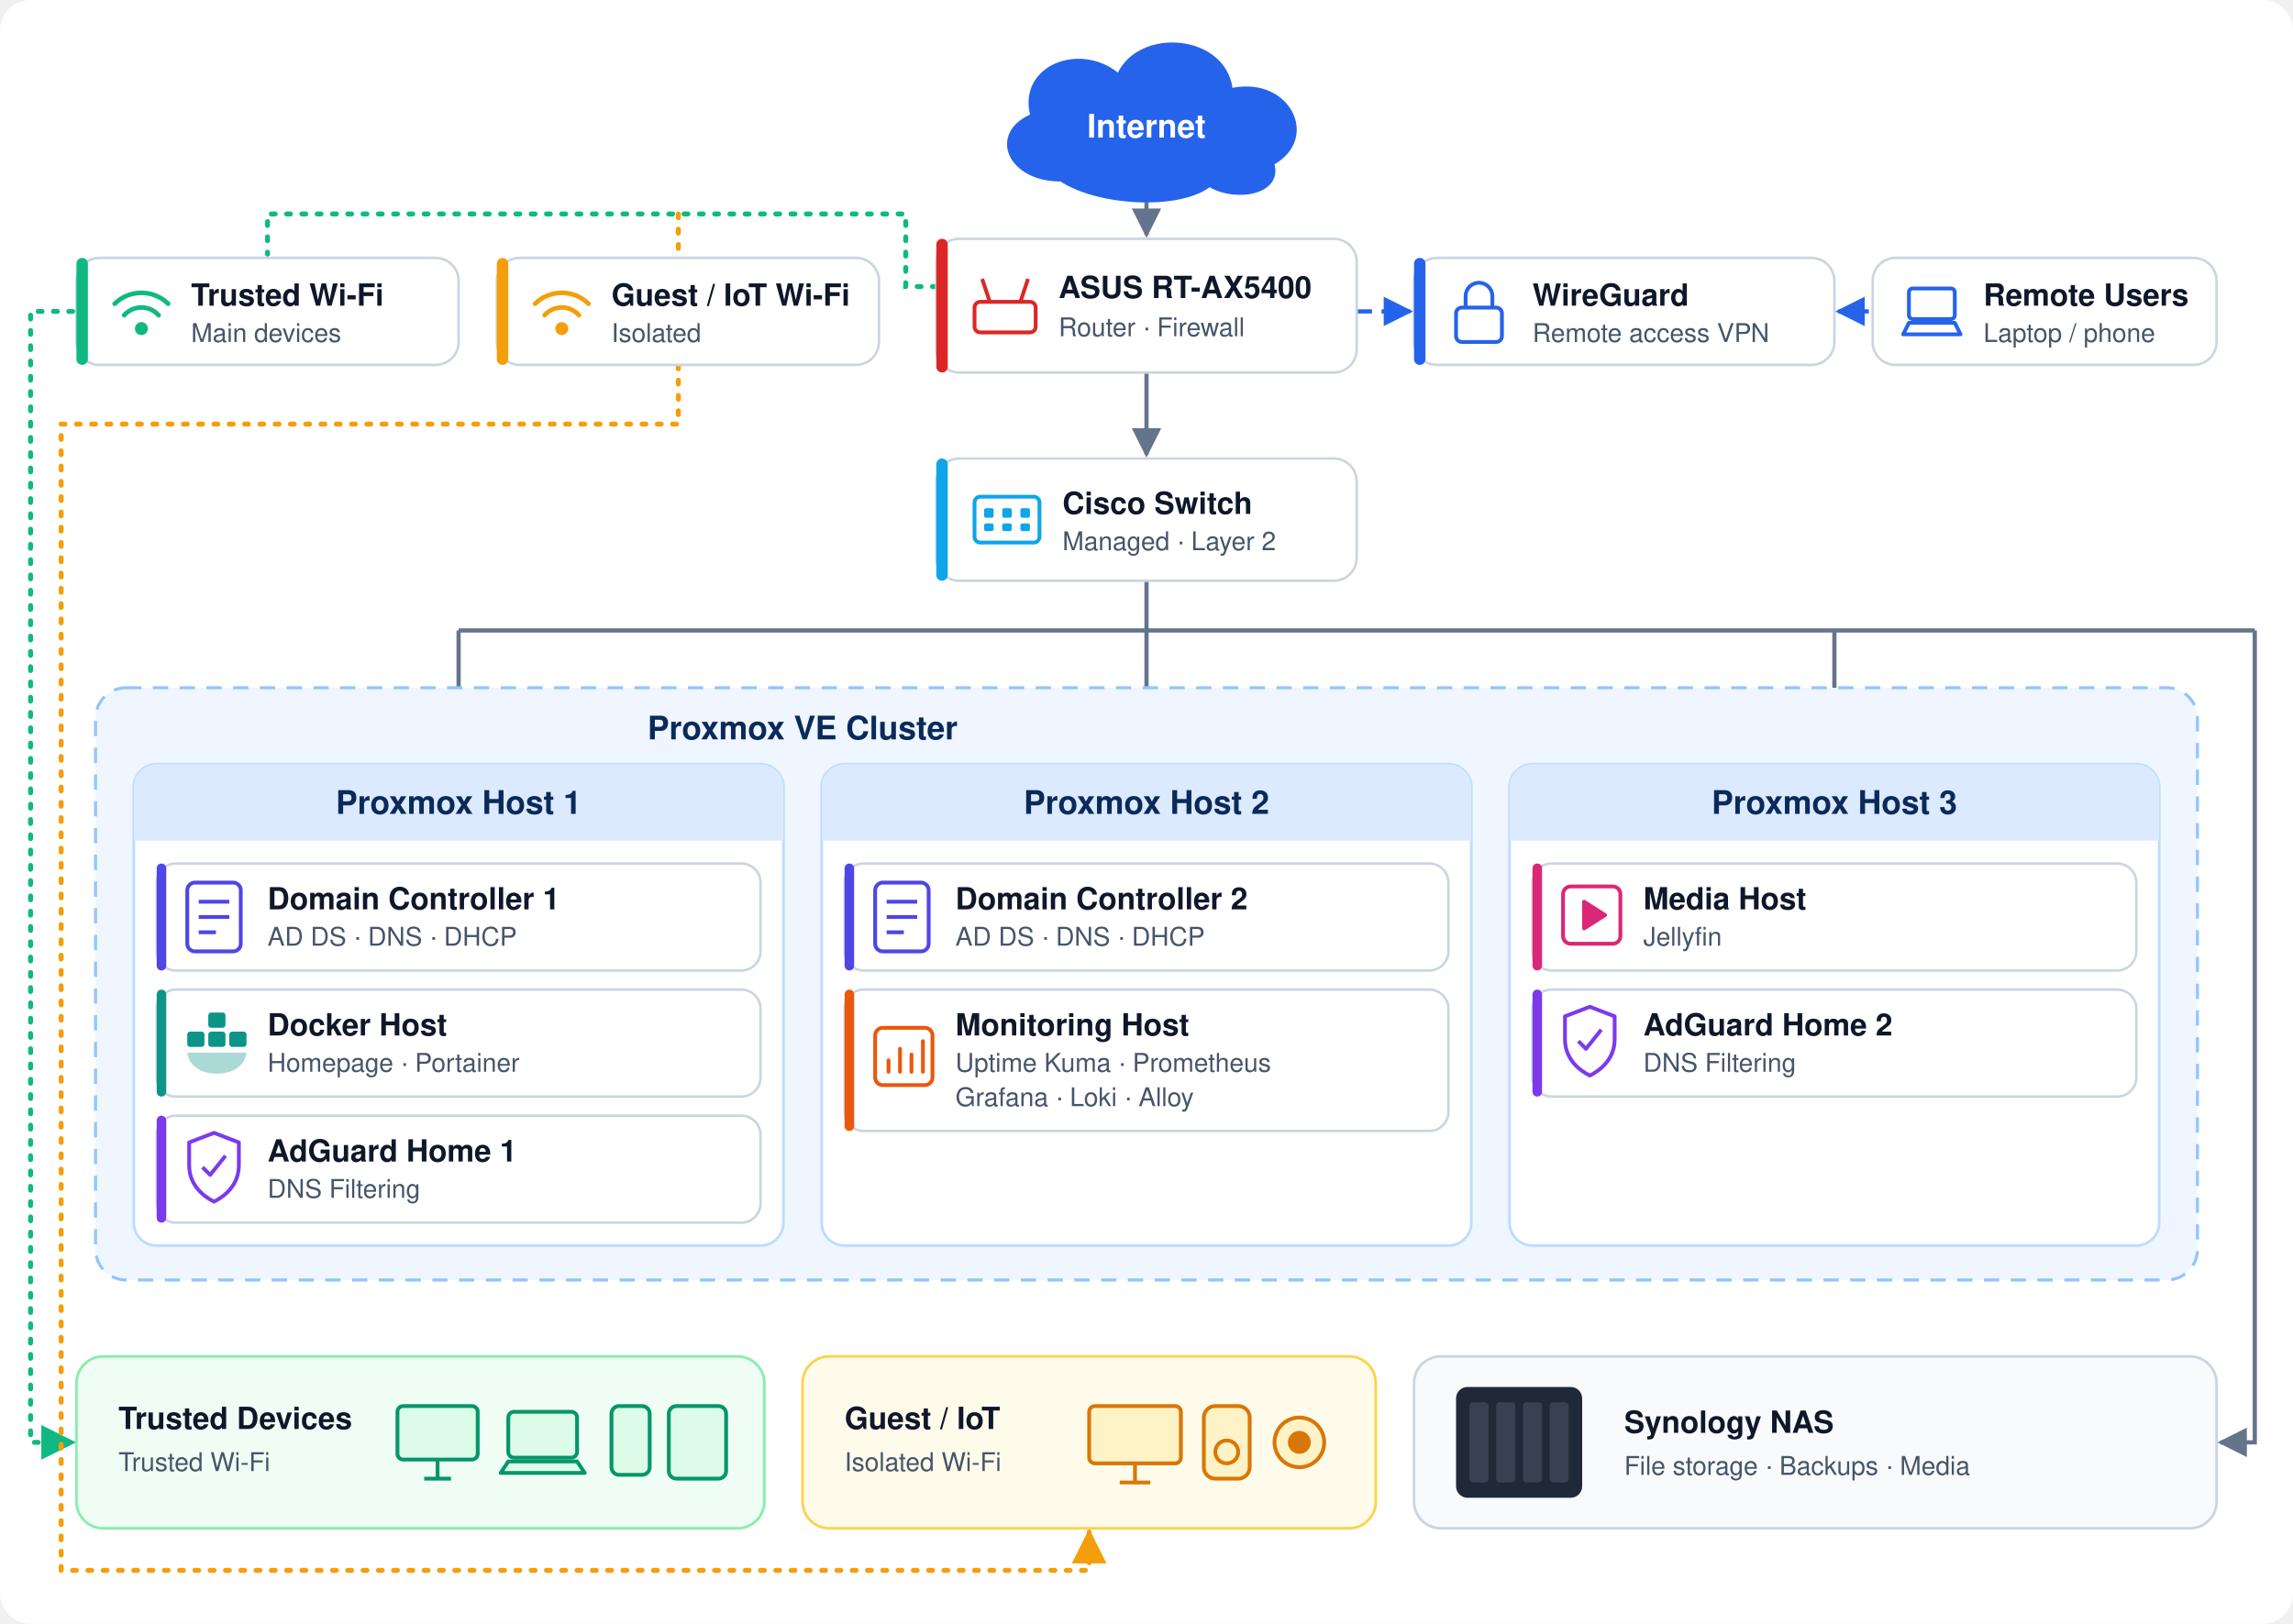
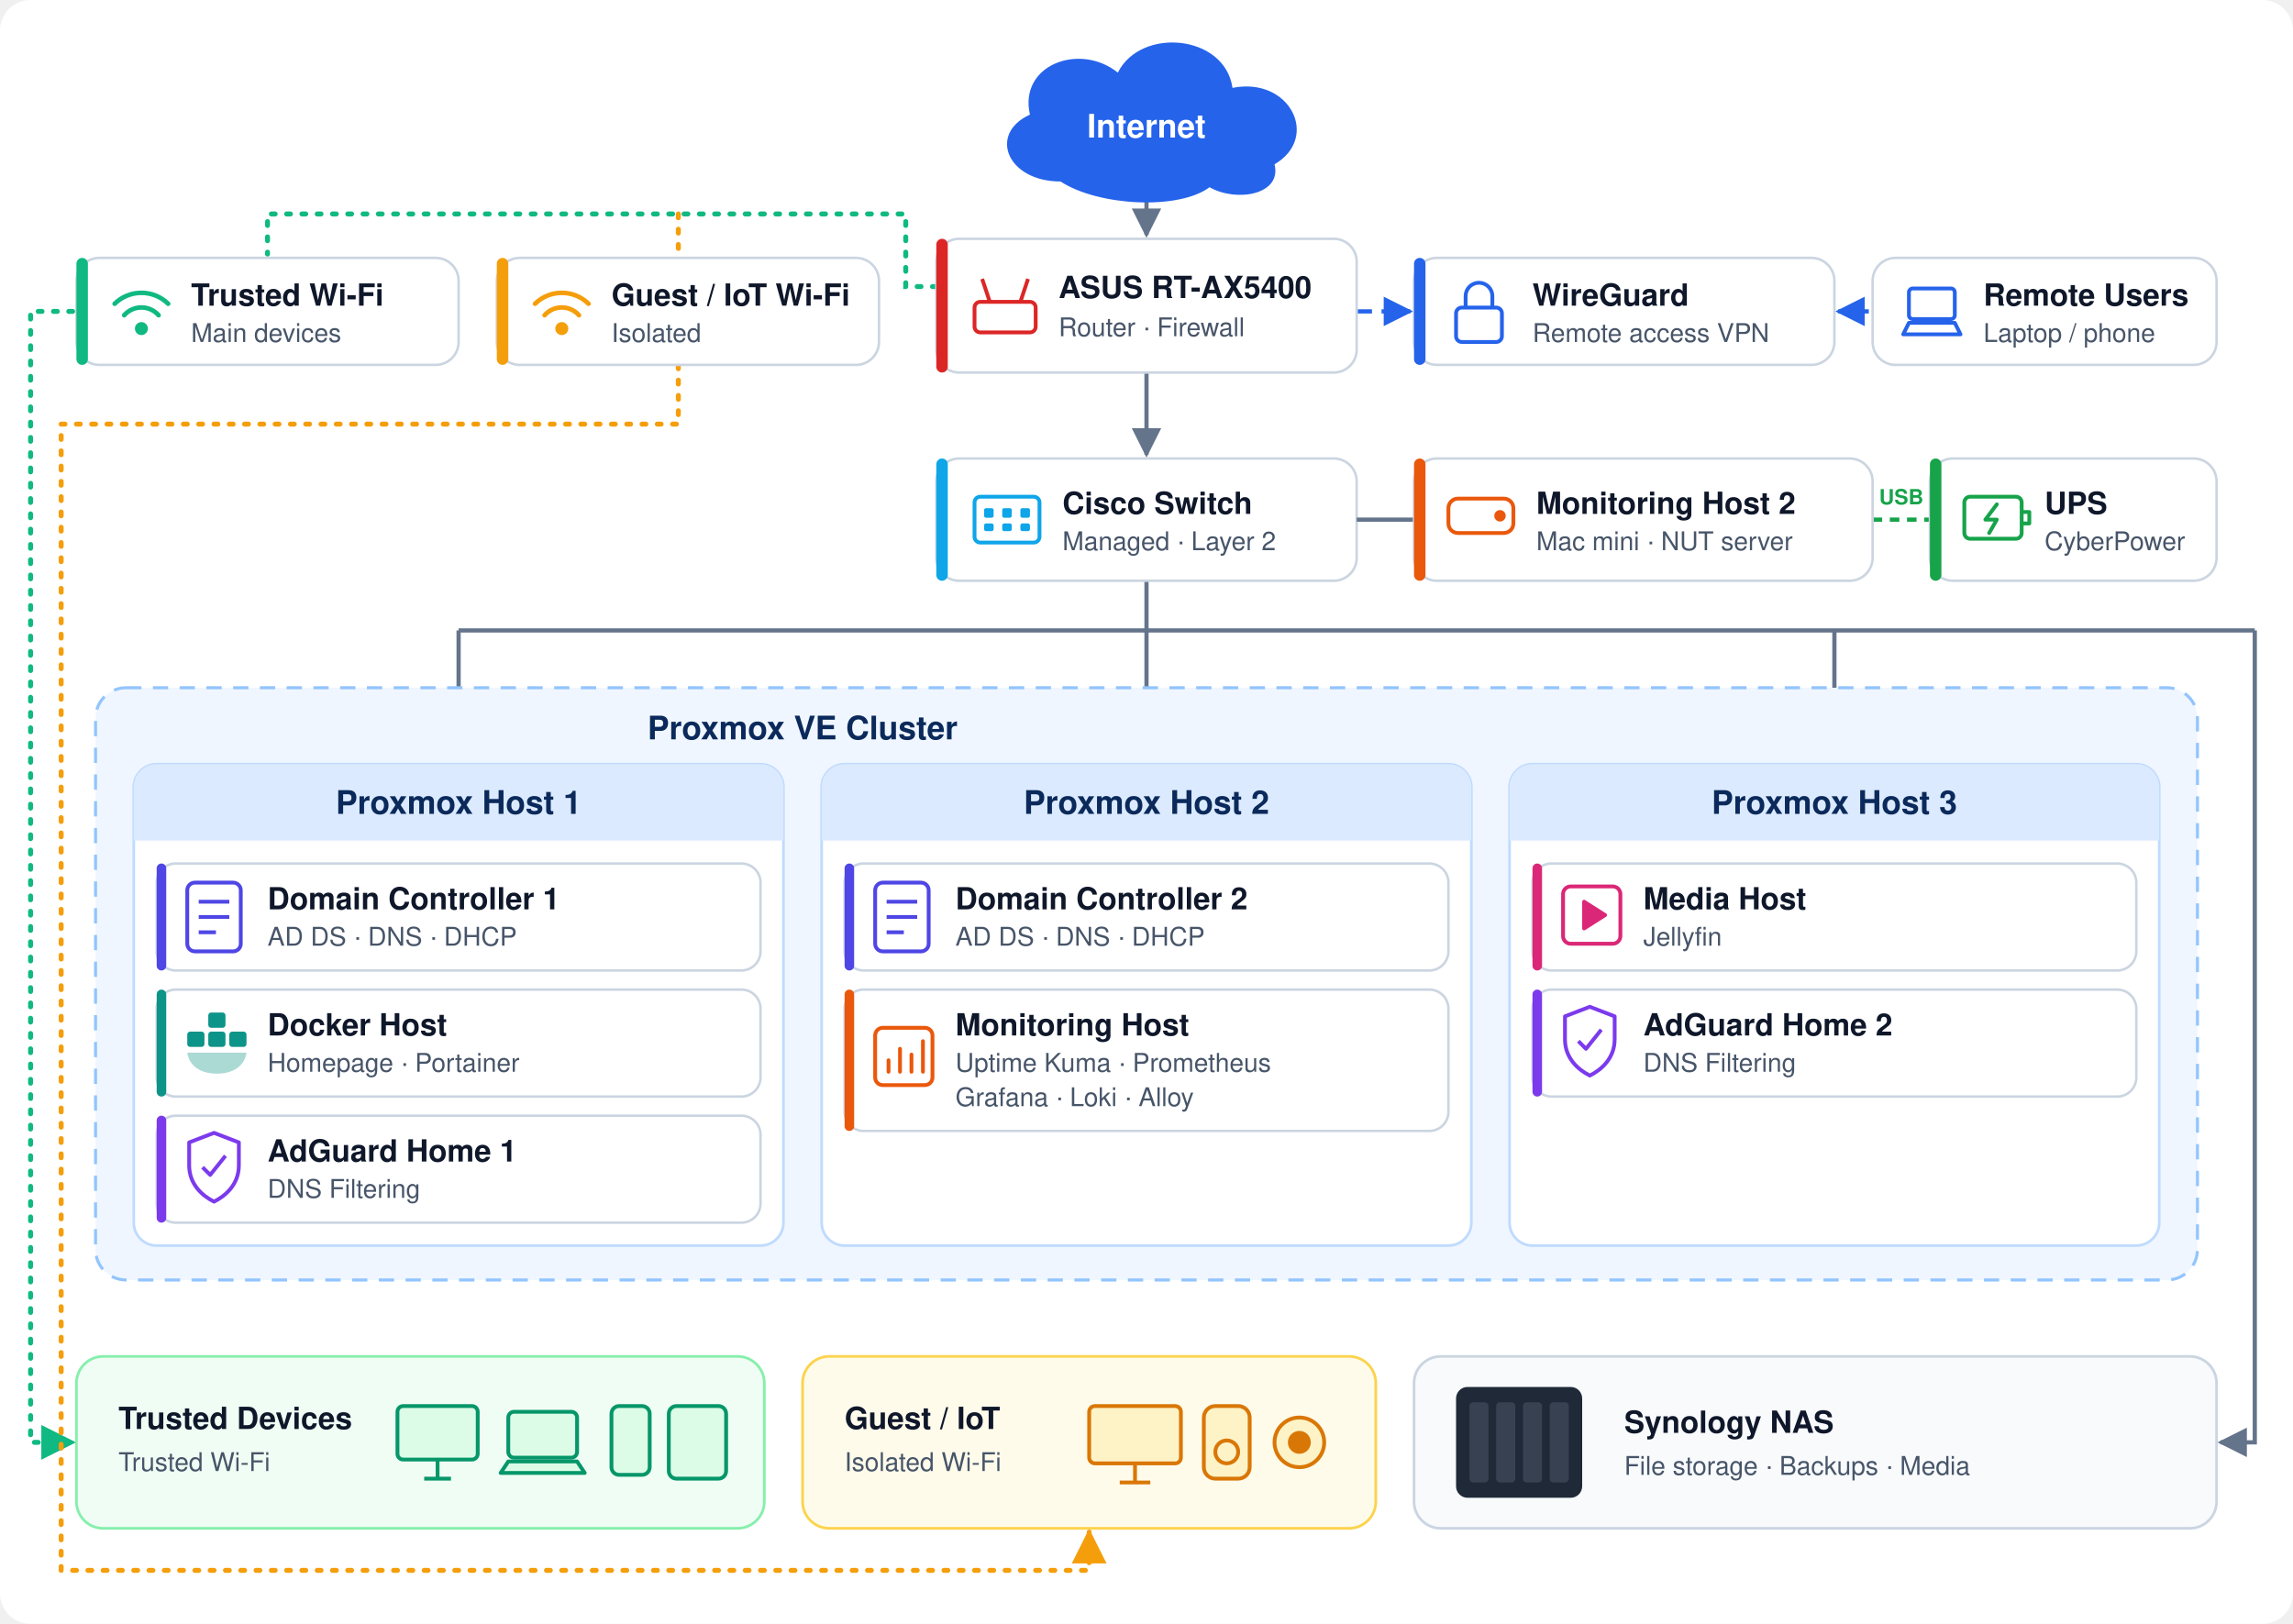
<svg xmlns="http://www.w3.org/2000/svg" viewBox="0 0 1200 850" width="1200" height="850" font-family="-apple-system, BlinkMacSystemFont, 'Segoe UI', Helvetica, Arial, sans-serif">
  <defs>
    <marker id="a" viewBox="0 0 10 10" refX="9" refY="5" markerWidth="7" markerHeight="7" orient="auto-start-reverse">
      <path d="M0,0 L10,5 L0,10 z" fill="#64748b" />
    </marker>
    <marker id="ab" viewBox="0 0 10 10" refX="9" refY="5" markerWidth="7" markerHeight="7" orient="auto-start-reverse">
      <path d="M0,0 L10,5 L0,10 z" fill="#2563eb" />
    </marker>
    <marker id="ag" viewBox="0 0 10 10" refX="9" refY="5" markerWidth="7" markerHeight="7" orient="auto-start-reverse">
      <path d="M0,0 L10,5 L0,10 z" fill="#10b981" />
    </marker>
    <marker id="ay" viewBox="0 0 10 10" refX="9" refY="5" markerWidth="7" markerHeight="7" orient="auto-start-reverse">
      <path d="M0,0 L10,5 L0,10 z" fill="#f59e0b" />
    </marker>
    <style>
      .card{fill:#fff;stroke:#cbd5e1;stroke-width:1.3}
      .t{font-size:16px;font-weight:700;fill:#0f172a}
      .s{font-size:13.5px;fill:#475569}
      .hd{font-size:17px;font-weight:700;fill:#0b2a5b}
      .ln{stroke:#64748b;stroke-width:2.2;fill:none}
      .vpn{stroke:#2563eb;stroke-width:2.2;fill:none;stroke-dasharray:8 5}
      .wt{stroke:#10b981;stroke-width:2.6;fill:none;stroke-dasharray:2 6;stroke-linecap:round}
      .wg{stroke:#f59e0b;stroke-width:2.6;fill:none;stroke-dasharray:2 6;stroke-linecap:round}
+       .usb{stroke:#16a34a;stroke-width:2.2;fill:none;stroke-dasharray:5 4}
    </style>
  </defs>
  <rect width="1200" height="850" rx="16" fill="#ffffff" />
  <path d="M600 98 V123" class="ln" marker-end="url(#a)" />
  <path d="M490 150 H474 V112 H140 V133" class="wt" />
  <path d="M355 112 V133" class="wg" />
  <path d="M710 163 H738" class="vpn" marker-end="url(#ab)" />
  <path d="M978 163 H962" class="vpn" marker-end="url(#ab)" />
  <path d="M600 195 V238" class="ln" marker-end="url(#a)" />
  <path d="M600 304 V330 M240 330 H1180" class="ln" />
  <path d="M240 330 V398" class="ln" marker-end="url(#a)" />
  <path d="M600 330 V398" class="ln" marker-end="url(#a)" />
  <path d="M960 330 V398" class="ln" marker-end="url(#a)" />
  <path d="M1180 330 V755 H1162" class="ln" marker-end="url(#a)" />
  <path d="M38 163 H16 V755 H38" class="wt" marker-end="url(#ag)" />
  <path d="M355 191 V222 H32 V822 H570 V802" class="wg" marker-end="url(#ay)" />
  <g transform="translate(515,10)">
    <path d="M40 85 C12 85 2 60 24 50 C18 24 50 12 70 28 C82 4 126 8 130 36 C160 30 176 62 152 76 C156 92 132 96 118 88 C102 100 60 98 40 85 Z" fill="#2563eb" />
    <text x="85" y="62" text-anchor="middle" font-size="17" font-weight="700" fill="#fff">Internet</text>
  </g>
  <g transform="translate(490,125)">
    <rect width="220" height="70" rx="12" class="card" />
    <rect width="6" height="70" rx="3" fill="#dc2626" />
    <g transform="translate(20,19)" fill="none" stroke="#dc2626" stroke-width="2">
      <rect x="0" y="14" width="32" height="16" rx="3" />
      <path d="M8 14 L4 2 M24 14 L28 2" />
    </g>
    <text x="64" y="31" class="t">ASUS RT-AX5400</text>
    <text x="64" y="51" class="s">Router · Firewall</text>
  </g>
  <g transform="translate(40,135)">
    <rect width="200" height="56" rx="12" class="card" />
    <rect width="6" height="56" rx="3" fill="#10b981" />
    <g transform="translate(18,14)" fill="none" stroke="#10b981" stroke-width="2.4" stroke-linecap="round">
      <path d="M2 10 a20 20 0 0 1 28 0" />
      <path d="M7 16 a12 12 0 0 1 18 0" />
      <circle cx="16" cy="23" r="2.2" fill="#10b981" />
    </g>
    <text x="60" y="25" class="t">Trusted Wi-Fi</text>
    <text x="60" y="44" class="s">Main devices</text>
  </g>
  <g transform="translate(260,135)">
    <rect width="200" height="56" rx="12" class="card" />
    <rect width="6" height="56" rx="3" fill="#f59e0b" />
    <g transform="translate(18,14)" fill="none" stroke="#f59e0b" stroke-width="2.4" stroke-linecap="round">
      <path d="M2 10 a20 20 0 0 1 28 0" />
      <path d="M7 16 a12 12 0 0 1 18 0" />
      <circle cx="16" cy="23" r="2.2" fill="#f59e0b" />
    </g>
    <text x="60" y="25" class="t">Guest / IoT Wi-Fi</text>
    <text x="60" y="44" class="s">Isolated</text>
  </g>
  <g transform="translate(740,135)">
    <rect width="220" height="56" rx="12" class="card" />
    <rect width="6" height="56" rx="3" fill="#2563eb" />
    <g transform="translate(20,11)" fill="none" stroke="#2563eb" stroke-width="2">
      <rect x="2" y="15" width="24" height="18" rx="3" />
      <path d="M7 15 V9 a7 7 0 0 1 14 0 V15" />
    </g>
    <text x="62" y="25" class="t">WireGuard</text>
    <text x="62" y="44" class="s">Remote access VPN</text>
  </g>
  <g transform="translate(980,135)">
    <rect width="180" height="56" rx="12" class="card" />
    <g transform="translate(16,16)" fill="none" stroke="#2563eb" stroke-width="2" stroke-linejoin="round">
      <rect x="3" y="0" width="24" height="16" rx="2" />
      <path d="M0 24 H30 L27 18 H3 Z" />
    </g>
    <text x="58" y="25" class="t">Remote Users</text>
    <text x="58" y="44" class="s">Laptop / phone</text>
  </g>
  <g transform="translate(490,240)">
    <rect width="220" height="64" rx="12" class="card" />
    <rect width="6" height="64" rx="3" fill="#0ea5e9" />
    <g transform="translate(20,20)">
      <rect width="34" height="24" rx="3" fill="none" stroke="#0ea5e9" stroke-width="2" />
      <g fill="#0ea5e9">
        <rect x="5" y="6" width="5" height="5" rx="1" />
        <rect x="14.5" y="6" width="5" height="5" rx="1" />
        <rect x="24" y="6" width="5" height="5" rx="1" />
        <rect x="5" y="14" width="5" height="4" rx="1" />
        <rect x="14.5" y="14" width="5" height="4" rx="1" />
        <rect x="24" y="14" width="5" height="4" rx="1" />
      </g>
    </g>
    <text x="66" y="29" class="t">Cisco Switch</text>
    <text x="66" y="48" class="s">Managed · Layer 2</text>
  </g>
+   <path d="M710 272 H740" class="ln" />
+   <path d="M980 272 H1010" class="usb" />
+   <text x="995" y="264" text-anchor="middle" font-size="11" font-weight="700" fill="#16a34a">USB</text>
+   <g transform="translate(740,240)">
+     <rect width="240" height="64" rx="12" class="card" />
+     <rect width="6" height="64" rx="3" fill="#ea580c" />
+     <g transform="translate(18,21)" fill="none" stroke="#ea580c" stroke-width="2">
+       <rect width="34" height="18" rx="5" />
+       <circle cx="27" cy="9" r="2" fill="#ea580c" />
+     </g>
+     <text x="64" y="29" class="t">Monitoring Host 2</text>
+     <text x="64" y="48" class="s">Mac mini · NUT server</text>
+   </g>
+   <g transform="translate(1010,240)">
+     <rect width="150" height="64" rx="12" class="card" />
+     <rect width="6" height="64" rx="3" fill="#16a34a" />
+     <g transform="translate(18,20)" fill="none" stroke="#16a34a" stroke-width="2" stroke-linejoin="round">
+       <rect width="30" height="22" rx="3" />
+       <path d="M30 8 H34 V14 H30" />
+       <path d="M17 4 L11 12 H17 L13 19" stroke-linecap="round" />
+     </g>
+     <text x="60" y="29" class="t">UPS</text>
+     <text x="60" y="48" class="s">CyberPower</text>
+   </g>
  <rect x="50" y="360" width="1100" height="310" rx="16" fill="#eff6ff" stroke="#93c5fd" stroke-width="1.6" stroke-dasharray="8 6" />
  <text x="420" y="387" text-anchor="middle" font-size="17" font-weight="800" fill="#0b2a5b">Proxmox VE Cluster</text>
  <g transform="translate(70,400)">
    <rect width="340" height="252" rx="12" fill="#fff" stroke="#bfdbfe" stroke-width="1.4" />
    <path d="M0 12 a12 12 0 0 1 12 -12 H328 a12 12 0 0 1 12 12 V40 H0 Z" fill="#dbeafe" />
    <text x="170" y="26" text-anchor="middle" class="hd">Proxmox Host 1</text>
  </g>
  <g transform="translate(430,400)">
    <rect width="340" height="252" rx="12" fill="#fff" stroke="#bfdbfe" stroke-width="1.4" />
    <path d="M0 12 a12 12 0 0 1 12 -12 H328 a12 12 0 0 1 12 12 V40 H0 Z" fill="#dbeafe" />
    <text x="170" y="26" text-anchor="middle" class="hd">Proxmox Host 2</text>
  </g>
  <g transform="translate(790,400)">
    <rect width="340" height="252" rx="12" fill="#fff" stroke="#bfdbfe" stroke-width="1.4" />
    <path d="M0 12 a12 12 0 0 1 12 -12 H328 a12 12 0 0 1 12 12 V40 H0 Z" fill="#dbeafe" />
    <text x="170" y="26" text-anchor="middle" class="hd">Proxmox Host 3</text>
  </g>
  <g transform="translate(82,452)">
    <rect width="316" height="56" rx="10" class="card" />
    <rect width="5" height="56" rx="2.5" fill="#4f46e5" />
    <g transform="translate(16,10)" fill="none" stroke="#4f46e5" stroke-width="2">
      <rect width="28" height="36" rx="4" />
      <path d="M6 10 H22 M6 18 H22 M6 26 H15" />
    </g>
    <text x="58" y="24" class="t">Domain Controller 1</text>
    <text x="58" y="43" class="s">AD DS · DNS · DHCP</text>
  </g>
  <g transform="translate(82,518)">
    <rect width="316" height="56" rx="10" class="card" />
    <rect width="5" height="56" rx="2.5" fill="#0d9488" />
    <g transform="translate(16,11)" fill="#0d9488">
      <rect x="0" y="11" width="9" height="8" rx="1.5" />
      <rect x="11" y="11" width="9" height="8" rx="1.5" />
      <rect x="22" y="11" width="9" height="8" rx="1.5" />
      <rect x="11" y="1" width="9" height="8" rx="1.5" />
      <path d="M0 22 H31 C30 29 24 33 15.5 33 C7 33 1 29 0 22 Z" opacity="0.35" />
    </g>
    <text x="58" y="24" class="t">Docker Host</text>
    <text x="58" y="43" class="s">Homepage · Portainer</text>
  </g>
  <g transform="translate(82,584)">
    <rect width="316" height="56" rx="10" class="card" />
    <rect width="5" height="56" rx="2.5" fill="#7c3aed" />
    <g transform="translate(16,9)" fill="none" stroke="#7c3aed" stroke-width="2" stroke-linejoin="round">
      <path d="M14 0 L27 5 V17 C27 27 20 33 14 36 C8 33 1 27 1 17 V5 Z" />
      <path d="M8 18 L12 22 L20 12" />
    </g>
    <text x="58" y="24" class="t">AdGuard Home 1</text>
    <text x="58" y="43" class="s">DNS Filtering</text>
  </g>
  <g transform="translate(442,452)">
    <rect width="316" height="56" rx="10" class="card" />
    <rect width="5" height="56" rx="2.5" fill="#4f46e5" />
    <g transform="translate(16,10)" fill="none" stroke="#4f46e5" stroke-width="2">
      <rect width="28" height="36" rx="4" />
      <path d="M6 10 H22 M6 18 H22 M6 26 H15" />
    </g>
    <text x="58" y="24" class="t">Domain Controller 2</text>
    <text x="58" y="43" class="s">AD DS · DNS · DHCP</text>
  </g>
  <g transform="translate(442,518)">
    <rect width="316" height="74" rx="10" class="card" />
    <rect width="5" height="74" rx="2.5" fill="#ea580c" />
    <g transform="translate(16,20)" fill="none" stroke="#ea580c" stroke-width="2" stroke-linecap="round">
      <rect width="30" height="30" rx="4" />
      <path d="M7 23 V17 M13 23 V11 M19 23 V14 M25 23 V7" />
    </g>
    <text x="58" y="24" class="t">Monitoring Host</text>
    <text x="58" y="43" class="s">Uptime Kuma · Prometheus</text>
    <text x="58" y="61" class="s">Grafana · Loki · Alloy</text>
  </g>
  <g transform="translate(802,452)">
    <rect width="316" height="56" rx="10" class="card" />
    <rect width="5" height="56" rx="2.5" fill="#db2777" />
    <g transform="translate(16,12)" fill="none" stroke="#db2777" stroke-width="2" stroke-linejoin="round">
      <rect width="30" height="30" rx="4" />
      <path d="M11 8 L22 15 L11 22 Z" fill="#db2777" />
    </g>
    <text x="58" y="24" class="t">Media Host</text>
    <text x="58" y="43" class="s">Jellyfin</text>
  </g>
  <g transform="translate(802,518)">
    <rect width="316" height="56" rx="10" class="card" />
    <rect width="5" height="56" rx="2.5" fill="#7c3aed" />
    <g transform="translate(16,9)" fill="none" stroke="#7c3aed" stroke-width="2" stroke-linejoin="round">
      <path d="M14 0 L27 5 V17 C27 27 20 33 14 36 C8 33 1 27 1 17 V5 Z" />
      <path d="M8 18 L12 22 L20 12" />
    </g>
    <text x="58" y="24" class="t">AdGuard Home 2</text>
    <text x="58" y="43" class="s">DNS Filtering</text>
  </g>
  <g transform="translate(40,710)">
    <rect width="360" height="90" rx="14" fill="#f0fdf4" stroke="#86efac" stroke-width="1.4" />
    <text x="22" y="38" class="t" font-size="17">Trusted Devices</text>
    <text x="22" y="60" class="s">Trusted Wi-Fi</text>
    <g transform="translate(168,26)" fill="#dcfce7" stroke="#059669" stroke-width="2" stroke-linejoin="round">
      <rect width="42" height="28" rx="3" />
      <path d="M14 38 H28 M21 28 V38" fill="none" />
      <g transform="translate(54,3)">
        <rect x="4" y="0" width="36" height="24" rx="3" />
        <path d="M0 32 H44 L40 26 H4 Z" />
      </g>
      <g transform="translate(112,0)">
        <rect width="20" height="36" rx="4" />
      </g>
      <g transform="translate(142,0)">
        <rect width="30" height="38" rx="4" />
      </g>
    </g>
  </g>
  <g transform="translate(420,710)">
    <rect width="300" height="90" rx="14" fill="#fffbeb" stroke="#fcd34d" stroke-width="1.4" />
    <text x="22" y="38" class="t" font-size="17">Guest / IoT</text>
    <text x="22" y="60" class="s">Isolated Wi-Fi</text>
    <g transform="translate(150,26)" fill="#fef3c7" stroke="#d97706" stroke-width="2" stroke-linejoin="round">
      <rect width="48" height="30" rx="3" />
      <path d="M16 40 H32 M24 30 V40" fill="none" />
      <g transform="translate(60,0)">
        <rect width="24" height="38" rx="6" />
        <circle cx="12" cy="24" r="6" fill="none" />
      </g>
      <g transform="translate(96,5)">
        <circle cx="14" cy="14" r="13" />
        <circle cx="14" cy="14" r="5" fill="#d97706" />
      </g>
    </g>
  </g>
  <g transform="translate(740,710)">
    <rect width="420" height="90" rx="14" fill="#f8fafc" stroke="#cbd5e1" stroke-width="1.4" />
    <g transform="translate(22,16)">
      <rect width="66" height="58" rx="6" fill="#1f2937" />
      <g fill="#374151">
        <rect x="7" y="8" width="10" height="42" rx="2" />
        <rect x="21" y="8" width="10" height="42" rx="2" />
        <rect x="35" y="8" width="10" height="42" rx="2" />
        <rect x="49" y="8" width="10" height="42" rx="2" />
      </g>
    </g>
    <text x="110" y="40" class="t" font-size="17">Synology NAS</text>
    <text x="110" y="62" class="s">File storage · Backups · Media</text>
  </g>
</svg>
